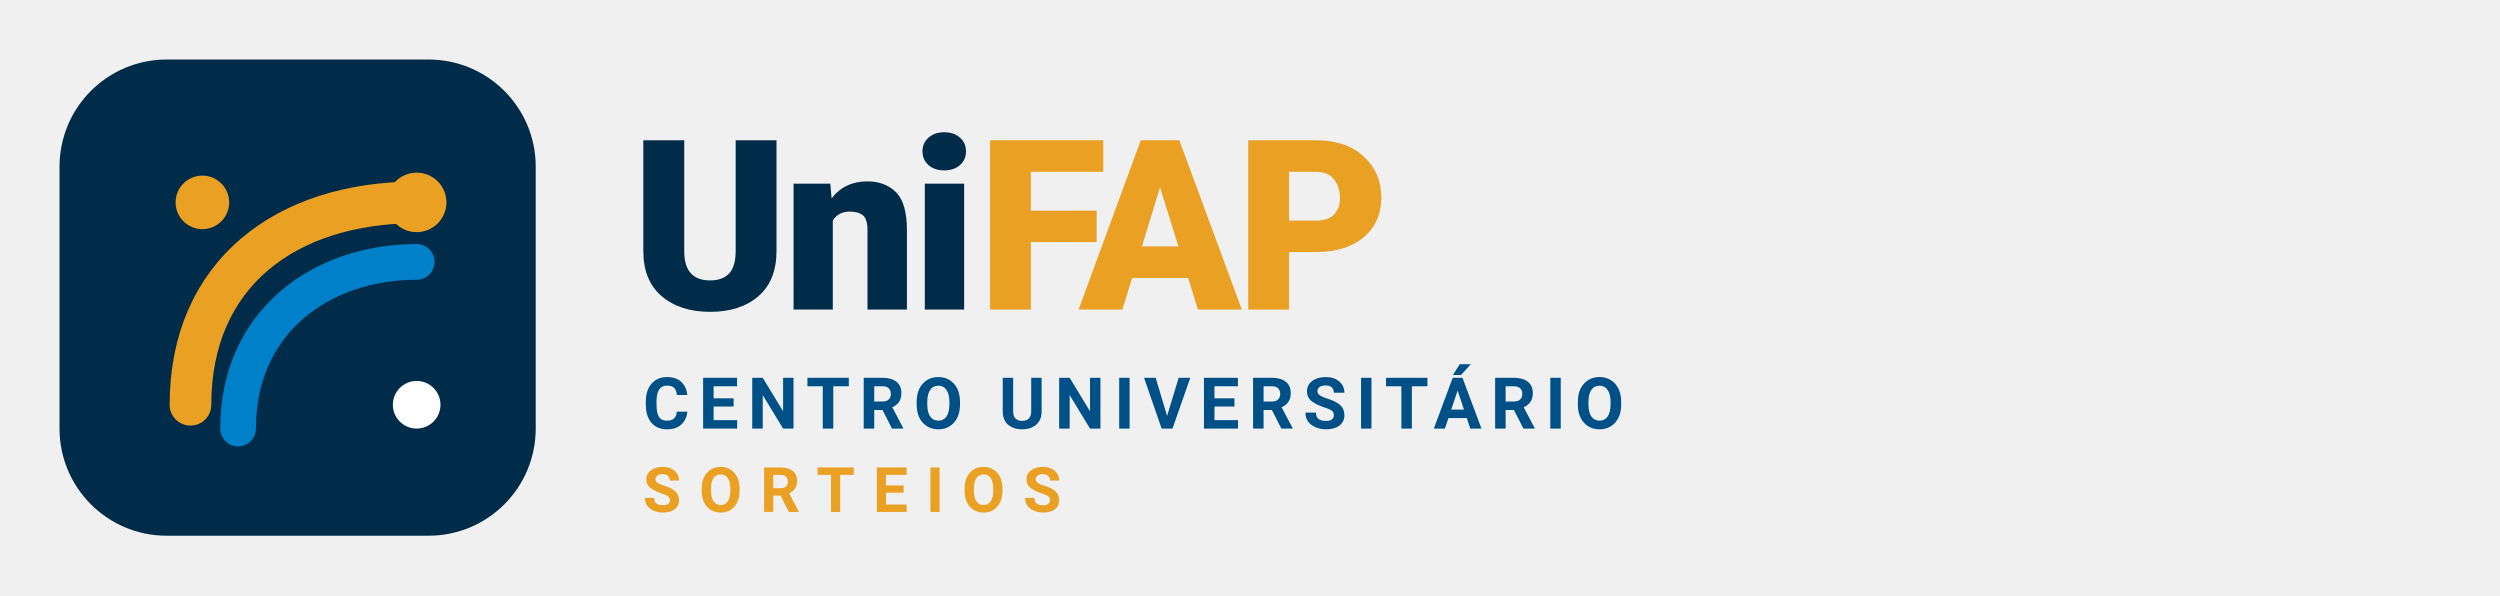
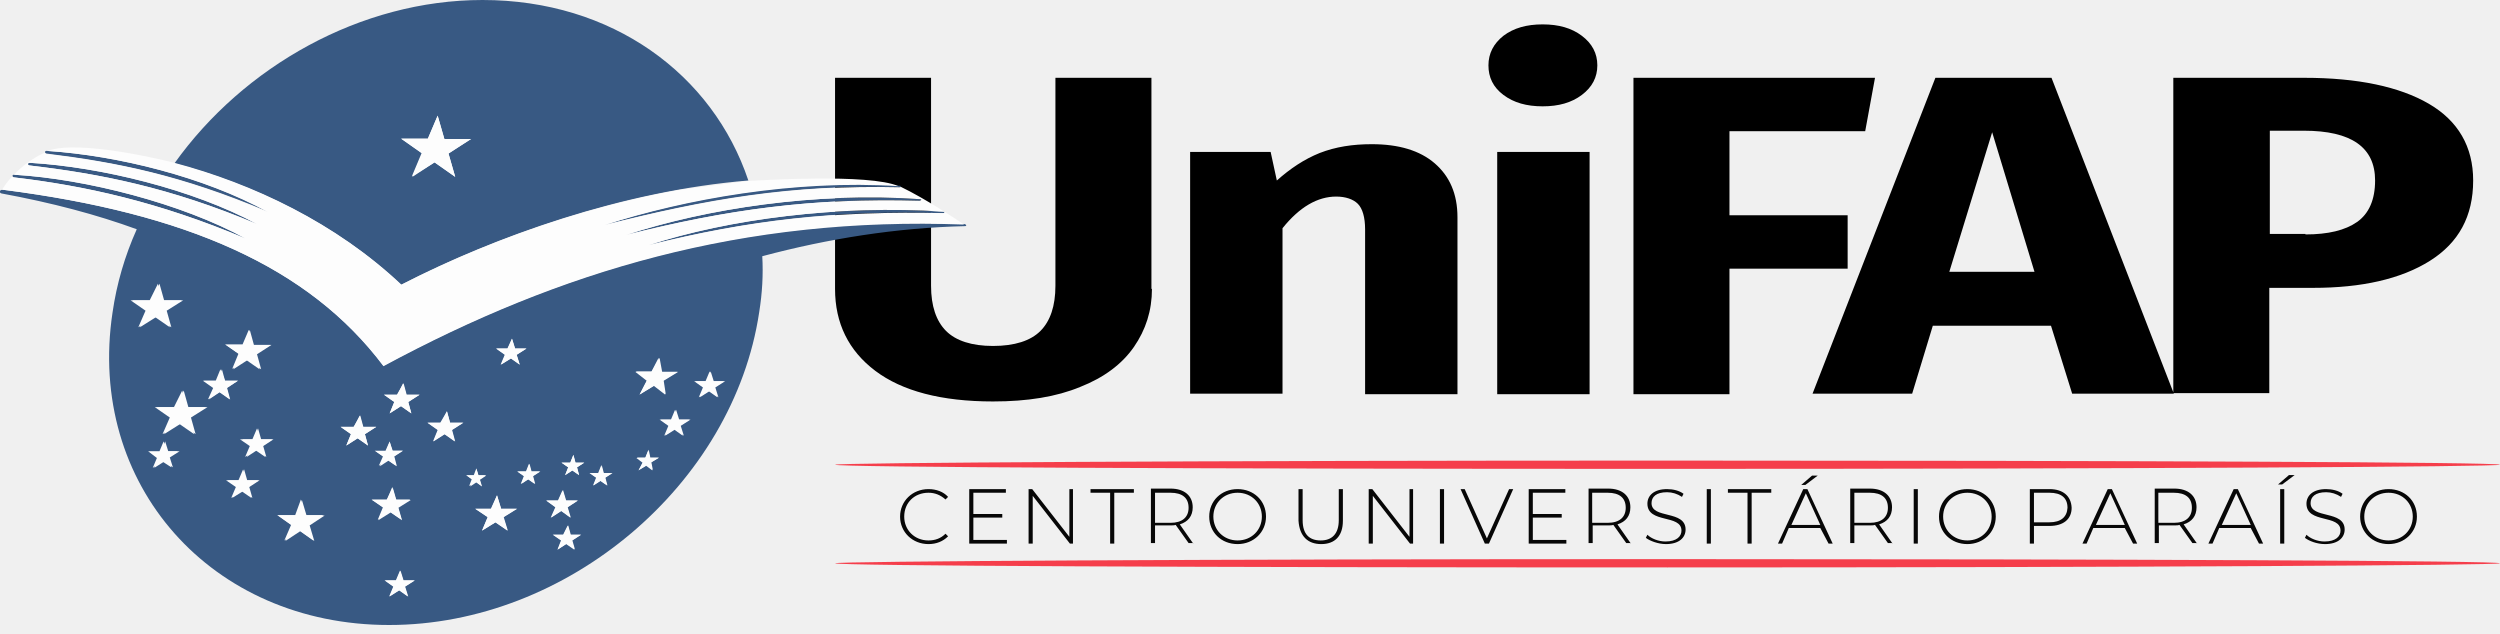
- <svg xmlns="http://www.w3.org/2000/svg" viewBox="0 0 420 100" fill="none" width="100%" height="100%">
-   <g transform="translate(10, 10)">
-     <rect x="0" y="0" width="80" height="80" rx="18" fill="#002B49" />
-     <path d="M 22 58 C 22 36, 38 24, 60 24" stroke="#EAA023" stroke-width="7" stroke-linecap="round" fill="none" />
-     <path d="M 30 62 C 30 44, 44 34, 60 34" stroke="#0080C8" stroke-width="6" stroke-linecap="round" fill="none" />
-     <circle cx="60" cy="24" r="5" fill="#EAA023" />
-     <circle cx="60" cy="58" r="4" fill="#FFFFFF" />
-     <circle cx="24" cy="24" r="4.5" fill="#EAA023" />
+ <svg xmlns="http://www.w3.org/2000/svg" width="154" height="39" viewBox="0 0 154 39" fill="none">
+   <g clip-path="url(#clip0)">
+     <path fill-rule="evenodd" clip-rule="evenodd" d="M102.72 34.442C130.951 34.442 154 34.538 154 34.698C154 34.826 130.951 34.954 102.72 34.954C74.489 34.954 51.439 34.858 51.439 34.698C51.439 34.57 74.489 34.442 102.72 34.442ZM102.72 28.372C130.951 28.372 154 28.468 154 28.627C154 28.755 130.951 28.883 102.72 28.883C74.489 28.883 51.439 28.787 51.439 28.627C51.439 28.5 74.489 28.372 102.72 28.372Z" fill="#F53E4B" />
+     <path d="M142.014 14.441C143.413 14.441 144.462 14.186 145.194 13.675C145.925 13.164 146.306 12.301 146.306 11.119C146.306 9.074 144.844 8.052 141.919 8.052H139.821V14.41H142.014V14.441ZM141.951 4.793C145.225 4.793 147.801 5.336 149.613 6.39C151.425 7.444 152.347 9.042 152.347 11.119C152.347 13.323 151.457 14.953 149.676 16.071C147.896 17.189 145.48 17.732 142.491 17.732H139.789V24.218H133.876V4.793H141.951ZM120.078 16.742H125.324L122.717 8.147L120.078 16.742ZM127.645 24.25L126.341 20.065H119.061L117.789 24.25H111.653L119.22 4.793H126.373L133.908 24.25H127.645ZM100.621 24.25V4.793H115.5L114.896 8.083H106.535V13.259H113.815V16.55H106.535V24.282H100.621V24.25ZM95.026 1.502C96.012 1.502 96.806 1.725 97.442 2.205C98.078 2.684 98.396 3.291 98.396 4.026C98.396 4.761 98.078 5.368 97.442 5.847C96.806 6.326 96.012 6.55 95.026 6.55C94.04 6.55 93.246 6.326 92.61 5.847C91.974 5.368 91.688 4.761 91.688 4.026C91.688 3.291 92.006 2.684 92.61 2.205C93.246 1.725 94.04 1.502 95.026 1.502ZM97.919 9.361V24.282H92.228V9.361H97.919ZM84.503 8.882C86.156 8.882 87.46 9.266 88.382 10.064C89.303 10.863 89.78 11.949 89.78 13.387V24.282H84.09V14.122C84.09 13.387 83.931 12.844 83.644 12.556C83.358 12.269 82.882 12.109 82.309 12.109C81.165 12.109 80.052 12.748 79.003 14.058V24.25H73.312V9.361H78.272L78.653 11.119C79.48 10.384 80.338 9.809 81.292 9.425C82.278 9.042 83.327 8.882 84.503 8.882ZM70.96 17.796C70.96 19.138 70.578 20.32 69.847 21.375C69.116 22.429 68.003 23.26 66.54 23.835C65.078 24.442 63.298 24.73 61.168 24.73C57.989 24.73 55.572 24.09 53.919 22.844C52.266 21.598 51.439 19.905 51.439 17.796V4.793H57.353V17.605C57.353 18.851 57.67 19.777 58.275 20.384C58.879 20.991 59.864 21.311 61.168 21.311C62.503 21.311 63.489 20.991 64.093 20.384C64.697 19.777 65.014 18.851 65.014 17.605V4.793H70.928V17.796H70.96Z" fill="black" />
+     <path d="M57.194 33.516C57.671 33.516 58.084 33.356 58.402 33.037L58.243 32.877C57.957 33.164 57.607 33.292 57.194 33.292C56.335 33.292 55.7 32.653 55.7 31.823C55.7 30.96 56.335 30.353 57.194 30.353C57.575 30.353 57.925 30.481 58.243 30.768L58.402 30.608C58.116 30.289 57.671 30.129 57.194 30.129C56.208 30.129 55.445 30.864 55.445 31.823C55.445 32.781 56.208 33.516 57.194 33.516Z" fill="#070707" />
+     <path d="M126.246 32.174H125.292V30.353H126.246C126.977 30.353 127.358 30.672 127.358 31.279C127.327 31.854 126.945 32.174 126.246 32.174ZM126.246 30.129H125.038V33.484H125.292V32.398H126.246C127.104 32.398 127.613 31.982 127.613 31.279C127.581 30.544 127.072 30.129 126.246 30.129ZM121.191 33.292C120.332 33.292 119.697 32.653 119.697 31.822C119.697 30.992 120.332 30.353 121.191 30.353C122.049 30.353 122.685 30.992 122.685 31.822C122.685 32.653 122.049 33.292 121.191 33.292ZM121.191 33.516C122.176 33.516 122.939 32.781 122.939 31.822C122.939 30.832 122.176 30.129 121.191 30.129C120.173 30.129 119.442 30.864 119.442 31.822C119.442 32.781 120.173 33.516 121.191 33.516ZM117.884 33.484H118.139V30.129H117.884V33.484ZM114.228 32.174V30.353H115.182C115.913 30.353 116.295 30.672 116.295 31.279C116.295 31.854 115.913 32.206 115.182 32.206H114.228V32.174ZM116.581 33.484L115.754 32.302C116.263 32.142 116.549 31.79 116.549 31.247C116.549 30.544 116.04 30.097 115.182 30.097H113.974V33.452H114.228V32.365H115.182C115.309 32.365 115.405 32.365 115.5 32.334L116.295 33.452H116.581V33.484ZM110.35 32.334L111.24 30.385L112.13 32.334H110.35ZM112.639 33.484H112.893L111.335 30.129H111.081L109.523 33.484H109.777L110.191 32.525H112.13L112.639 33.484ZM111.971 29.298H111.621L110.954 29.873H111.208L111.971 29.298ZM107.647 33.484H107.902V30.353H109.11V30.129H106.439V30.353H107.647V33.484V33.484ZM105.136 33.484H105.39V30.129H105.136V33.484ZM102.624 33.516C103.451 33.516 103.832 33.1 103.832 32.621C103.832 31.407 101.734 31.982 101.734 30.992C101.734 30.608 102.02 30.321 102.688 30.321C103.006 30.321 103.324 30.417 103.61 30.608L103.705 30.417C103.451 30.225 103.069 30.129 102.688 30.129C101.861 30.129 101.48 30.544 101.48 31.024C101.48 32.27 103.578 31.663 103.578 32.685C103.578 33.036 103.292 33.356 102.592 33.356C102.147 33.356 101.702 33.164 101.48 32.941L101.384 33.132C101.639 33.324 102.147 33.516 102.624 33.516ZM98.078 32.174V30.353H99.032C99.763 30.353 100.145 30.672 100.145 31.279C100.145 31.854 99.763 32.206 99.032 32.206H98.078V32.174ZM100.462 33.484L99.636 32.302C100.145 32.142 100.431 31.79 100.431 31.247C100.431 30.544 99.922 30.097 99.064 30.097H97.856V33.452H98.11V32.365H99.064C99.191 32.365 99.286 32.365 99.382 32.334L100.176 33.452H100.462V33.484ZM94.422 33.26V31.886H96.202V31.663H94.422V30.353H96.425V30.129H94.168V33.484H96.488V33.26H94.422ZM92.96 30.129L91.593 33.164L90.225 30.129H89.971L91.465 33.484H91.72L93.214 30.129H92.96ZM147.133 33.292C146.275 33.292 145.639 32.653 145.639 31.822C145.639 30.992 146.275 30.353 147.133 30.353C147.991 30.353 148.627 30.992 148.627 31.822C148.627 32.653 147.991 33.292 147.133 33.292ZM147.133 33.516C148.119 33.516 148.882 32.781 148.882 31.822C148.882 30.832 148.119 30.129 147.133 30.129C146.116 30.129 145.384 30.864 145.384 31.822C145.384 32.781 146.147 33.516 147.133 33.516ZM143.223 33.516C144.049 33.516 144.431 33.1 144.431 32.621C144.431 31.407 142.332 31.982 142.332 30.992C142.332 30.608 142.619 30.321 143.286 30.321C143.604 30.321 143.922 30.417 144.208 30.608L144.303 30.417C144.049 30.225 143.668 30.129 143.286 30.129C142.46 30.129 142.078 30.544 142.078 31.024C142.078 32.27 144.176 31.663 144.176 32.685C144.176 33.036 143.89 33.356 143.191 33.356C142.746 33.356 142.301 33.164 142.078 32.941L141.983 33.132C142.237 33.324 142.714 33.516 143.223 33.516ZM140.457 33.484H140.711V30.129H140.457V33.484ZM140.329 29.841H140.584L141.347 29.266H140.997L140.329 29.841ZM136.864 32.334L137.754 30.385L138.645 32.334H136.864ZM139.153 33.484H139.408L137.85 30.129H137.595L136.038 33.484H136.292L136.705 32.525H138.645L139.153 33.484ZM132.954 32.174V30.353H133.908C134.639 30.353 135.02 30.672 135.02 31.279C135.02 31.854 134.639 32.206 133.908 32.206H132.954V32.174ZM135.338 33.484L134.512 32.302C135.02 32.142 135.306 31.79 135.306 31.247C135.306 30.544 134.798 30.097 133.939 30.097H132.731V33.452H132.986V32.365H133.939C134.066 32.365 134.162 32.365 134.257 32.334L135.052 33.452H135.338V33.484ZM129.107 32.334L129.997 30.385L130.887 32.334H129.107ZM131.396 33.484H131.65L130.092 30.129H129.838L128.28 33.484H128.535L128.948 32.525H130.887L131.396 33.484ZM88.699 33.484H88.954V30.129H88.699V33.484ZM86.824 30.129V33.068L84.535 30.129H84.312V33.484H84.567V30.544L86.856 33.484H87.046V30.129H86.824ZM81.387 33.516C82.214 33.516 82.722 33.036 82.722 32.078V30.129H82.468V32.046C82.468 32.877 82.055 33.292 81.356 33.292C80.656 33.292 80.243 32.909 80.243 32.046V30.129H79.988V32.078C80.052 33.036 80.561 33.516 81.387 33.516ZM76.237 33.292C75.379 33.292 74.743 32.653 74.743 31.822C74.743 30.992 75.379 30.353 76.237 30.353C77.095 30.353 77.731 30.992 77.731 31.822C77.731 32.653 77.095 33.292 76.237 33.292ZM76.237 33.516C77.222 33.516 77.986 32.781 77.986 31.822C77.986 30.832 77.222 30.129 76.237 30.129C75.22 30.129 74.488 30.864 74.488 31.822C74.488 32.781 75.22 33.516 76.237 33.516ZM71.15 32.174V30.353H72.104C72.835 30.353 73.217 30.672 73.217 31.279C73.217 31.854 72.835 32.206 72.104 32.206H71.15V32.174ZM73.503 33.484L72.676 32.302C73.185 32.142 73.471 31.79 73.471 31.247C73.471 30.544 72.962 30.097 72.104 30.097H70.896V33.452H71.15V32.365H72.104C72.231 32.365 72.327 32.365 72.422 32.334L73.217 33.452H73.503V33.484ZM68.384 33.484H68.639V30.353H69.847V30.129H67.176V30.353H68.384V33.484V33.484ZM65.873 30.129V33.068L63.584 30.129H63.361V33.484H63.616V30.544L65.905 33.484H66.095V30.129H65.873ZM59.959 33.26V31.886H61.74V31.663H59.959V30.353H61.962V30.129H59.705V33.484H62.026V33.26H59.959Z" fill="#070707" />
+     <path fill-rule="evenodd" clip-rule="evenodd" d="M23.971 38.5C34.939 38.5 45.176 29.841 46.766 19.234C46.956 18.052 47.02 16.902 46.956 15.783C51.026 14.697 55.254 14.026 59.45 13.93C59.546 13.93 59.546 13.834 59.419 13.803C45.812 13.259 34.526 16.646 23.621 22.525C19.011 16.422 11.445 13.132 0.222 11.694C-0.064 11.662 -0.064 11.886 0.095 11.917C3.211 12.492 5.976 13.227 8.424 14.122C7.693 15.752 7.185 17.477 6.93 19.266C5.341 29.841 13.002 38.5 23.971 38.5ZM46.098 11.119C38.341 11.758 30.488 14.569 24.702 17.541C20.696 13.739 15.578 11.342 10.745 10.064C15.005 4.09 22.222 0 29.725 0C37.705 0 43.904 4.569 46.098 11.119ZM55.381 11.438C55.54 11.438 55.508 11.534 55.381 11.534C48.768 11.342 43.459 12.269 37.228 13.866C42.251 12.205 48.959 11.023 55.381 11.438ZM56.653 12.269C56.812 12.269 56.78 12.365 56.653 12.365C50.04 12.173 44.794 12.908 38.563 14.473C43.554 12.844 50.231 11.822 56.653 12.269ZM58.083 13.036C58.242 13.036 58.211 13.132 58.083 13.132C51.471 12.94 46.13 13.547 39.898 15.112C44.89 13.483 51.661 12.62 58.083 13.036ZM16.5 13.036C11.127 10.767 7.185 10 2.861 9.457C2.734 9.425 2.734 9.266 2.924 9.298C7.248 9.585 12.557 10.895 16.5 13.036ZM15.832 13.803C10.459 11.534 6.167 10.703 1.812 10.192C1.685 10.16 1.685 10 1.875 10.032C6.199 10.288 11.858 11.662 15.832 13.803ZM15.133 14.697C9.76 12.429 5.182 11.438 0.858 10.927C0.731 10.895 0.731 10.735 0.922 10.767C5.245 11.023 11.19 12.524 15.133 14.697Z" fill="#385983" />
+     <path fill-rule="evenodd" clip-rule="evenodd" d="M26.96 7.125L27.373 8.563H28.994L27.627 9.457L28.041 10.895L26.769 10.001L25.402 10.895L26.006 9.457L24.734 8.563H26.356L26.96 7.125ZM9.824 17.477L10.11 18.499H11.286L10.269 19.138L10.555 20.161L9.633 19.522L8.616 20.161L9.061 19.138L8.139 18.499H9.315L9.824 17.477ZM11.318 24.059L11.604 25.081H12.78L11.763 25.72L12.049 26.742L11.127 26.103L10.11 26.742L10.555 25.72L9.633 25.081H10.809L11.318 24.059ZM13.671 22.749L13.353 23.452H12.558L13.194 23.899L12.876 24.602L13.543 24.154L14.179 24.602L13.989 23.899L14.656 23.452H13.861L13.671 22.749ZM32.587 28.564L32.714 29.043H33.254L32.809 29.33L32.937 29.81L32.523 29.522L32.078 29.81L32.269 29.33L31.856 29.043H32.396L32.587 28.564ZM35.321 28.02L35.448 28.5H35.989L35.543 28.787L35.671 29.267L35.257 28.979L34.812 29.267L35.003 28.787L34.59 28.5H35.13L35.321 28.02ZM37.038 28.659L37.165 29.139H37.705L37.26 29.426L37.387 29.905L36.974 29.618L36.529 29.905L36.72 29.426L36.306 29.139H36.847L37.038 28.659ZM39.931 27.733L40.026 28.212H40.566L40.09 28.5L40.185 28.979L39.803 28.691L39.327 28.979L39.581 28.5L39.2 28.212H39.74L39.931 27.733ZM40.566 22.046L40.725 22.908H41.711L40.821 23.452L40.98 24.314L40.28 23.771L39.39 24.314L39.835 23.452L39.136 22.908H40.121L40.566 22.046ZM34.653 30.193L34.844 30.832H35.575L34.939 31.247L35.13 31.886L34.558 31.471L33.922 31.886L34.208 31.247L33.636 30.832H34.367L34.653 30.193ZM30.616 30.513L30.87 31.343H31.824L30.997 31.855L31.252 32.685L30.52 32.174L29.694 32.685L30.043 31.855L29.28 31.343H30.234L30.616 30.513ZM34.971 32.366L35.13 32.941H35.766L35.225 33.292L35.385 33.867L34.876 33.516L34.335 33.867L34.558 33.292L34.049 32.941H34.685L34.971 32.366ZM15.896 26.391L16.087 27.062H16.85L16.214 27.477L16.405 28.148L15.832 27.733L15.197 28.148L15.483 27.477L14.911 27.062H15.674L15.896 26.391ZM15.038 28.915L15.228 29.586H15.991L15.356 30.001L15.546 30.672L14.974 30.257L14.306 30.672L14.593 30.001L14.02 29.586H14.783L15.038 28.915ZM18.598 30.8L18.884 31.759H19.997L19.075 32.366L19.361 33.324L18.503 32.717L17.581 33.324L17.994 32.366L17.136 31.759H18.249L18.598 30.8ZM22.191 25.592L22.382 26.295H23.176L22.477 26.742L22.668 27.445L22.032 26.998L21.332 27.445L21.619 26.742L20.983 26.295H21.777L22.191 25.592ZM24.861 23.611L25.052 24.314H25.847L25.148 24.762L25.338 25.464L24.702 25.017L24.003 25.464L24.289 24.762L23.653 24.314H24.448L24.861 23.611ZM27.532 25.337L27.723 26.04H28.517L27.818 26.487L28.009 27.19L27.373 26.742L26.674 27.19L26.96 26.487L26.324 26.04H27.119L27.532 25.337ZM24.003 27.222L23.78 27.797H23.145L23.653 28.148L23.399 28.723L23.939 28.372L24.448 28.723L24.289 28.116L24.829 27.765H24.194L24.003 27.222ZM24.194 30.033L24.416 30.8H25.306L24.543 31.279L24.766 32.046L24.067 31.567L23.303 32.046L23.622 31.279L22.922 30.8H23.812L24.194 30.033ZM29.344 28.883L29.471 29.298H29.948L29.567 29.554L29.694 29.969L29.344 29.714L28.962 29.969L29.122 29.554L28.772 29.298H29.249L29.344 28.883ZM15.387 20.32L15.642 21.247H16.723L15.832 21.822L16.087 22.749L15.26 22.174L14.37 22.749L14.752 21.822L13.925 21.247H15.006L15.387 20.32ZM10.174 27.19L10.364 27.797H11.064L10.46 28.18L10.65 28.787L10.11 28.436L9.506 28.819L9.76 28.212L9.22 27.829H9.919L10.174 27.19ZM24.671 35.145L24.861 35.752H25.561L24.957 36.136L25.148 36.743L24.607 36.359L24.003 36.743L24.257 36.136L23.717 35.752H24.416L24.671 35.145ZM41.584 25.241L41.775 25.848H42.474L41.87 26.231L42.061 26.838L41.52 26.455L40.916 26.838L41.171 26.231L40.63 25.848H41.33L41.584 25.241ZM43.714 22.877L43.905 23.483H44.604L44 23.867L44.191 24.474L43.65 24.091L43.046 24.474L43.301 23.867L42.76 23.483H43.46L43.714 22.877ZM31.538 20.864L31.728 21.471H32.428L31.824 21.854L32.014 22.461L31.474 22.078L30.838 22.461L31.093 21.854L30.552 21.471H31.252L31.538 20.864Z" fill="#FDFDFD" />
+     <path fill-rule="evenodd" clip-rule="evenodd" d="M0.127 11.694C0.223 11.534 0.413 11.214 0.763 10.863C0.763 10.895 0.795 10.927 0.858 10.927C5.214 11.438 9.76 12.428 15.133 14.697C11.191 12.524 5.246 11.023 0.922 10.767C0.89 10.767 0.858 10.767 0.858 10.767C1.304 10.288 1.939 9.777 2.766 9.393C2.766 9.425 2.798 9.489 2.861 9.489C7.217 10 11.127 10.799 16.5 13.068C12.558 10.895 7.249 9.585 2.925 9.297C4.896 8.563 10.396 9.936 10.746 10.032C15.578 11.31 20.697 13.739 24.734 17.541C29.439 15.112 35.575 12.812 41.87 11.694L46.035 11.15H46.098C46.639 11.118 53.569 10.671 55.35 11.47C48.928 11.055 42.22 12.269 37.228 13.866C43.46 12.301 48.769 11.374 55.382 11.534C55.445 11.534 55.477 11.534 55.477 11.502C57.003 12.237 58.879 13.483 59.387 13.834C45.78 13.323 34.526 16.678 23.621 22.557C19.012 16.422 11.445 13.131 0.223 11.694C0.191 11.694 0.159 11.694 0.127 11.694ZM56.653 12.269C50.231 11.821 43.555 12.844 38.564 14.473C44.795 12.908 50.041 12.173 56.653 12.365C56.78 12.333 56.78 12.269 56.653 12.269ZM58.084 13.036C51.662 12.62 44.922 13.483 39.931 15.112C46.162 13.547 51.503 12.972 58.116 13.131C58.211 13.131 58.211 13.068 58.084 13.036ZM15.832 13.802C11.89 11.662 6.199 10.288 1.876 10.032C1.685 10 1.685 10.192 1.812 10.192C6.136 10.703 10.428 11.534 15.832 13.802Z" fill="#FDFDFD" />
+     <path fill-rule="evenodd" clip-rule="evenodd" d="M26.959 7.125L27.373 8.563H29.026L27.627 9.457L28.04 10.895L26.769 10.001L25.37 10.863L25.974 9.425L24.702 8.531H26.355L26.959 7.125ZM9.728 17.477L10.014 18.499H11.191L10.173 19.138L10.46 20.161L9.538 19.522L8.52 20.161L8.965 19.138L8.043 18.499H9.22L9.728 17.477ZM11.223 24.059L11.509 25.081H12.685L11.668 25.72L11.954 26.742L11.032 26.103L10.014 26.742L10.46 25.72L9.538 25.081H10.714L11.223 24.059ZM13.575 22.749L13.289 23.452H12.494L13.13 23.899L12.812 24.602L13.511 24.154L14.147 24.602L13.957 23.899L14.656 23.452H13.861L13.575 22.749ZM32.618 28.564L32.746 29.043H33.286L32.841 29.33L32.968 29.81L32.555 29.522L32.11 29.81L32.301 29.33L31.887 29.043H32.428L32.618 28.564ZM35.321 28.02L35.448 28.5H35.988L35.543 28.787L35.67 29.267L35.257 28.979L34.812 29.267L35.003 28.787L34.59 28.5H35.13L35.321 28.02ZM37.069 28.659L37.197 29.139H37.737L37.292 29.426L37.419 29.905L37.006 29.618L36.561 29.905L36.751 29.426L36.338 29.139H36.879L37.069 28.659ZM39.962 27.701L40.058 28.18H40.598L40.121 28.468L40.217 28.947L39.835 28.659L39.358 28.947L39.613 28.468L39.231 28.18H39.772L39.962 27.701ZM40.63 22.046L40.789 22.908H41.775L40.884 23.452L41.011 24.282L40.312 23.739L39.422 24.282L39.867 23.42L39.168 22.877H40.153L40.63 22.046ZM34.685 30.193L34.876 30.832H35.607L34.971 31.247L35.162 31.886L34.59 31.471L33.954 31.886L34.24 31.247L33.668 30.832H34.399L34.685 30.193ZM30.616 30.513L30.87 31.343H31.855L31.029 31.855L31.283 32.685L30.52 32.174L29.694 32.685L30.043 31.855L29.28 31.343H30.266L30.616 30.513ZM35.003 32.366L35.162 32.941H35.798L35.257 33.292L35.416 33.835L34.907 33.484L34.367 33.835L34.59 33.292L34.081 32.941H34.717L35.003 32.366ZM15.832 26.391L16.023 27.062H16.786L16.15 27.477L16.341 28.148L15.737 27.733L15.101 28.148L15.387 27.477L14.783 27.062H15.546L15.832 26.391ZM14.974 28.915L15.165 29.586H15.928L15.292 30.001L15.483 30.672L14.879 30.257L14.243 30.672L14.529 30.001L13.925 29.586H14.688L14.974 28.915ZM18.535 30.768L18.821 31.727H19.933L19.012 32.334L19.298 33.292L18.439 32.685L17.517 33.292L17.931 32.334L17.072 31.727H18.185L18.535 30.768ZM22.159 25.592L22.35 26.295H23.176L22.477 26.742L22.668 27.445L22.032 26.998L21.332 27.445L21.619 26.742L20.983 26.295H21.809L22.159 25.592ZM24.829 23.611L25.02 24.314H25.847L25.147 24.762L25.338 25.464L24.702 25.017L24.003 25.464L24.289 24.762L23.653 24.314H24.48L24.829 23.611ZM27.532 25.337L27.723 26.04H28.549L27.85 26.487L28.04 27.19L27.405 26.742L26.705 27.19L26.991 26.487L26.355 26.04H27.182L27.532 25.337ZM24.003 27.19L23.748 27.765H23.081L23.59 28.116L23.335 28.691L23.876 28.34L24.384 28.691L24.257 28.116L24.798 27.765H24.162L24.003 27.19ZM24.162 30.001L24.384 30.768H25.274L24.512 31.247L24.734 32.014L24.035 31.535L23.272 32.014L23.59 31.247L22.89 30.768H23.844L24.162 30.001ZM29.344 28.851L29.471 29.267H29.948L29.535 29.522L29.662 29.937L29.312 29.682L28.899 29.937L29.058 29.522L28.708 29.267H29.185L29.344 28.851ZM15.324 20.32L15.578 21.247H16.659L15.737 21.822L15.991 22.749L15.165 22.174L14.306 22.717L14.688 21.79L13.861 21.215H14.942L15.324 20.32ZM10.078 27.19L10.269 27.797H10.968L10.364 28.18L10.555 28.787L10.014 28.436L9.41 28.819L9.665 28.212L9.124 27.797H9.824L10.078 27.19ZM24.639 35.145L24.829 35.752H25.529L24.925 36.136L25.116 36.743L24.575 36.359L23.971 36.743L24.225 36.136L23.685 35.752H24.384L24.639 35.145ZM41.647 25.241L41.838 25.848H42.538L41.934 26.231L42.124 26.838L41.584 26.455L40.98 26.838L41.234 26.231L40.694 25.848H41.393L41.647 25.241ZM43.777 22.877L43.968 23.483H44.668L44.064 23.867L44.254 24.474L43.714 24.091L43.11 24.474L43.364 23.867L42.824 23.483H43.523L43.777 22.877ZM31.538 20.864L31.728 21.471H32.428L31.824 21.854L32.014 22.461L31.474 22.078L30.87 22.461L31.124 21.854L30.584 21.471H31.283L31.538 20.864Z" fill="#FDFDFD" />
  </g>
-   <text x="106" y="52" font-family="system-ui, -apple-system, BlinkMacSystemFont, 'Segoe UI', Roboto, sans-serif" font-weight="900" font-size="40" fill="#002B49" letter-spacing="-1">Uni<tspan fill="#EAA023">FAP</tspan>
-   </text>
-   <text x="108" y="72" font-family="system-ui, -apple-system, BlinkMacSystemFont, 'Segoe UI', Roboto, sans-serif" font-weight="600" font-size="12" fill="#005088" letter-spacing="1.5">CENTRO UNIVERSITÁRIO</text>
-   <text x="108" y="86" font-family="system-ui, -apple-system, BlinkMacSystemFont, 'Segoe UI', Roboto, sans-serif" font-weight="700" font-size="10.5" fill="#EAA023" letter-spacing="3">SORTEIOS</text>
+   <defs>
+     <clipPath id="clip0">
+       <rect width="154" height="38.5" fill="white" />
+     </clipPath>
+   </defs>
</svg>
